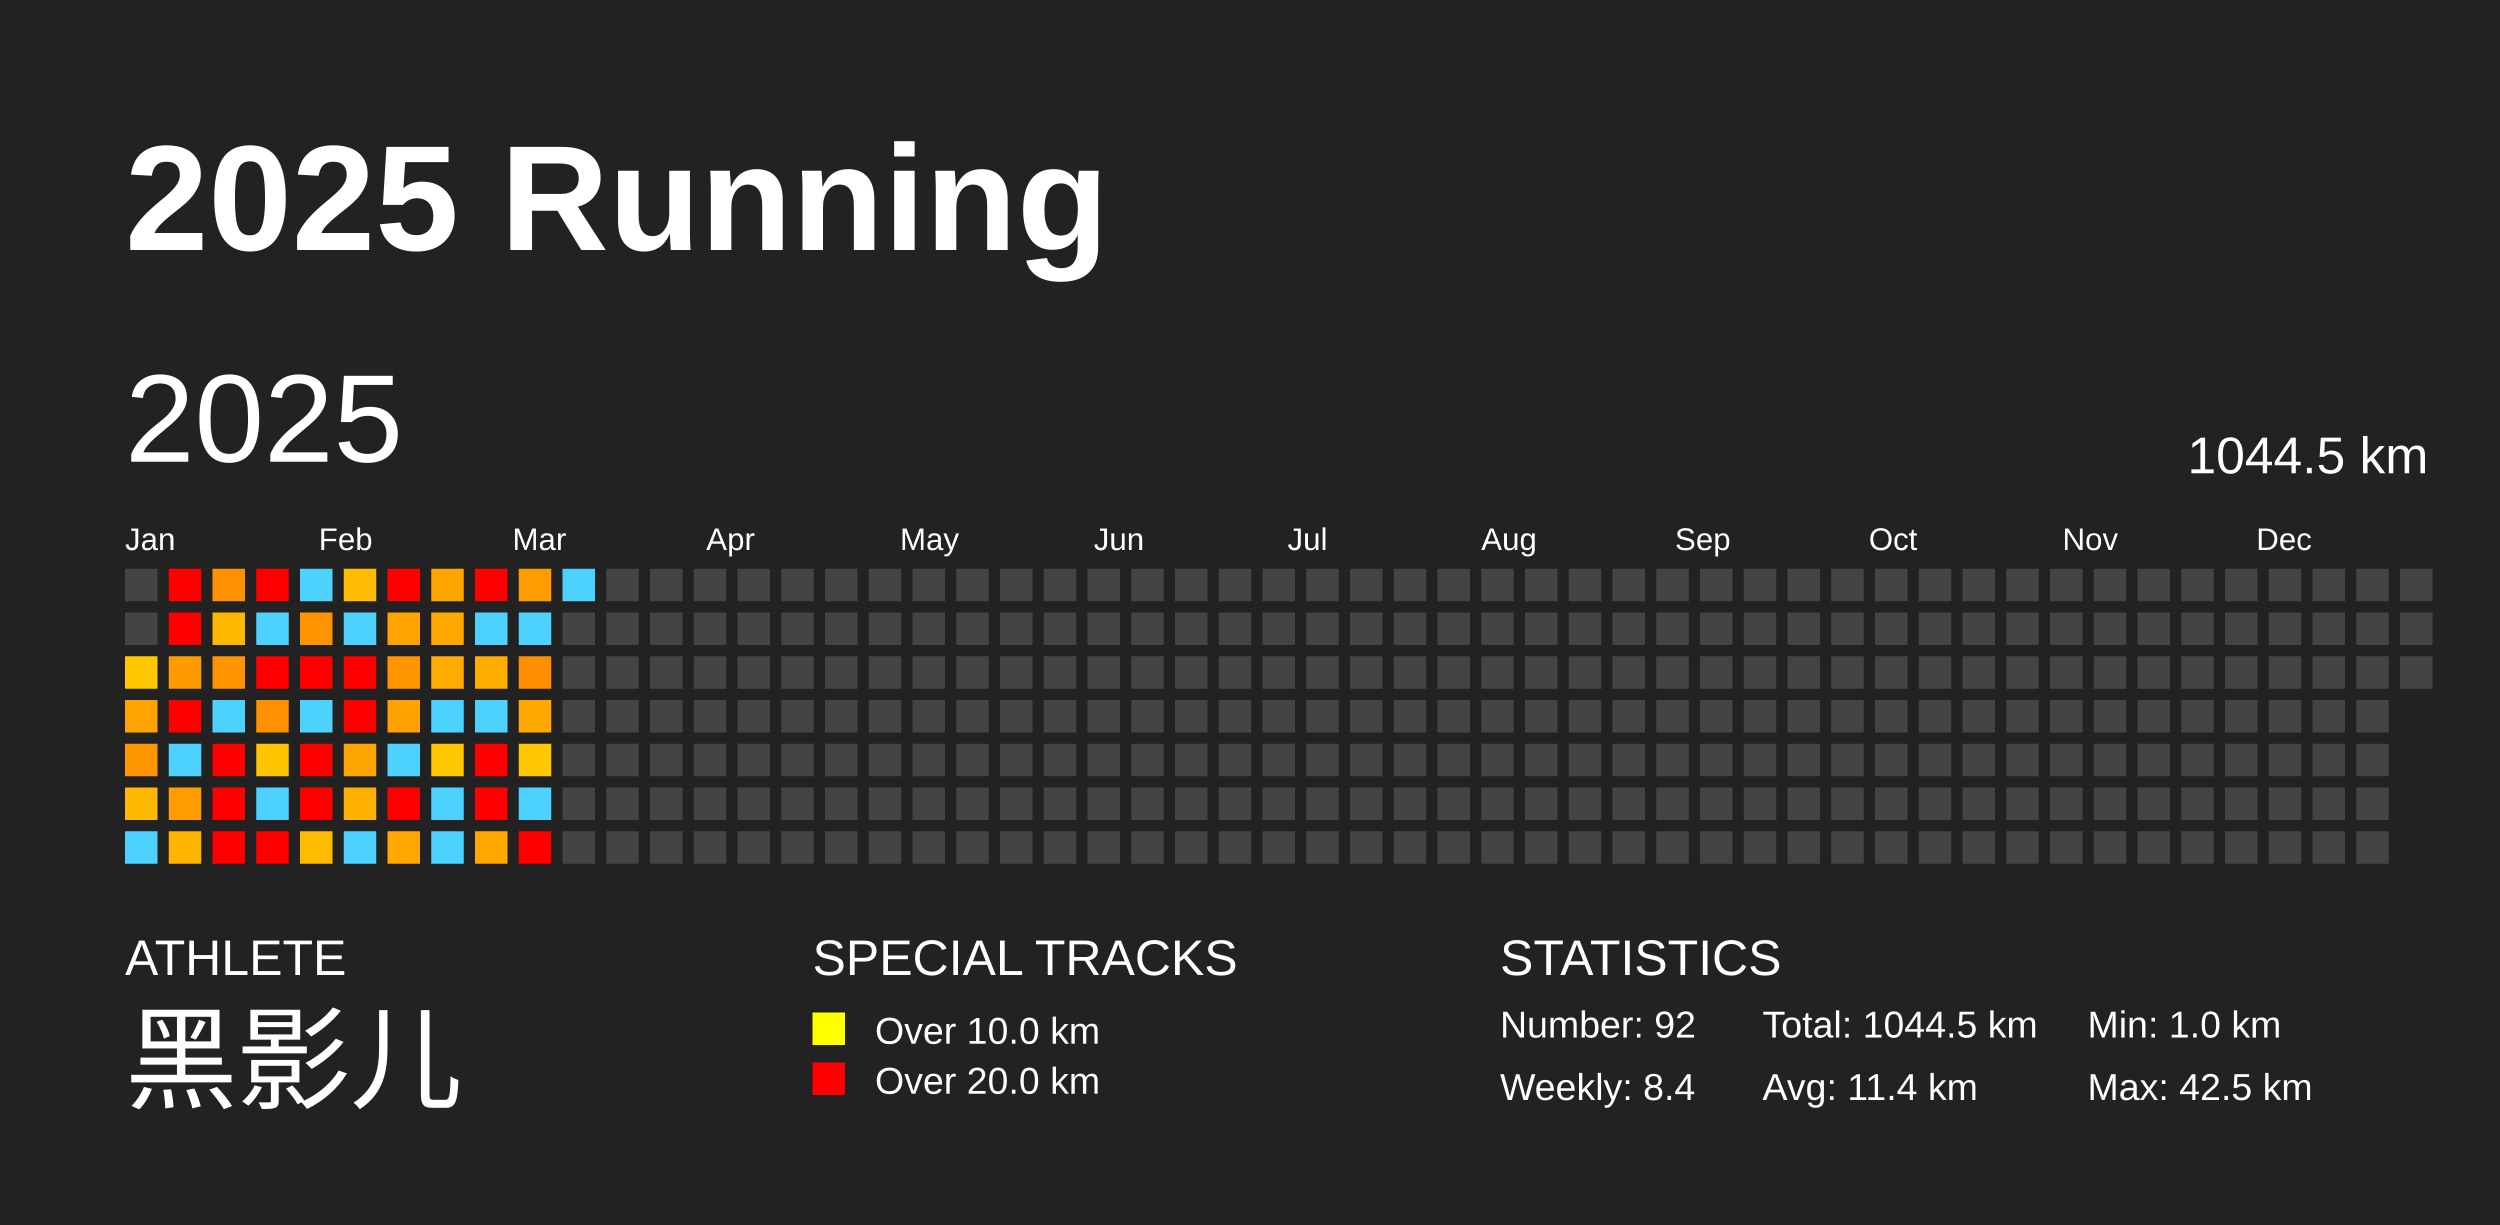
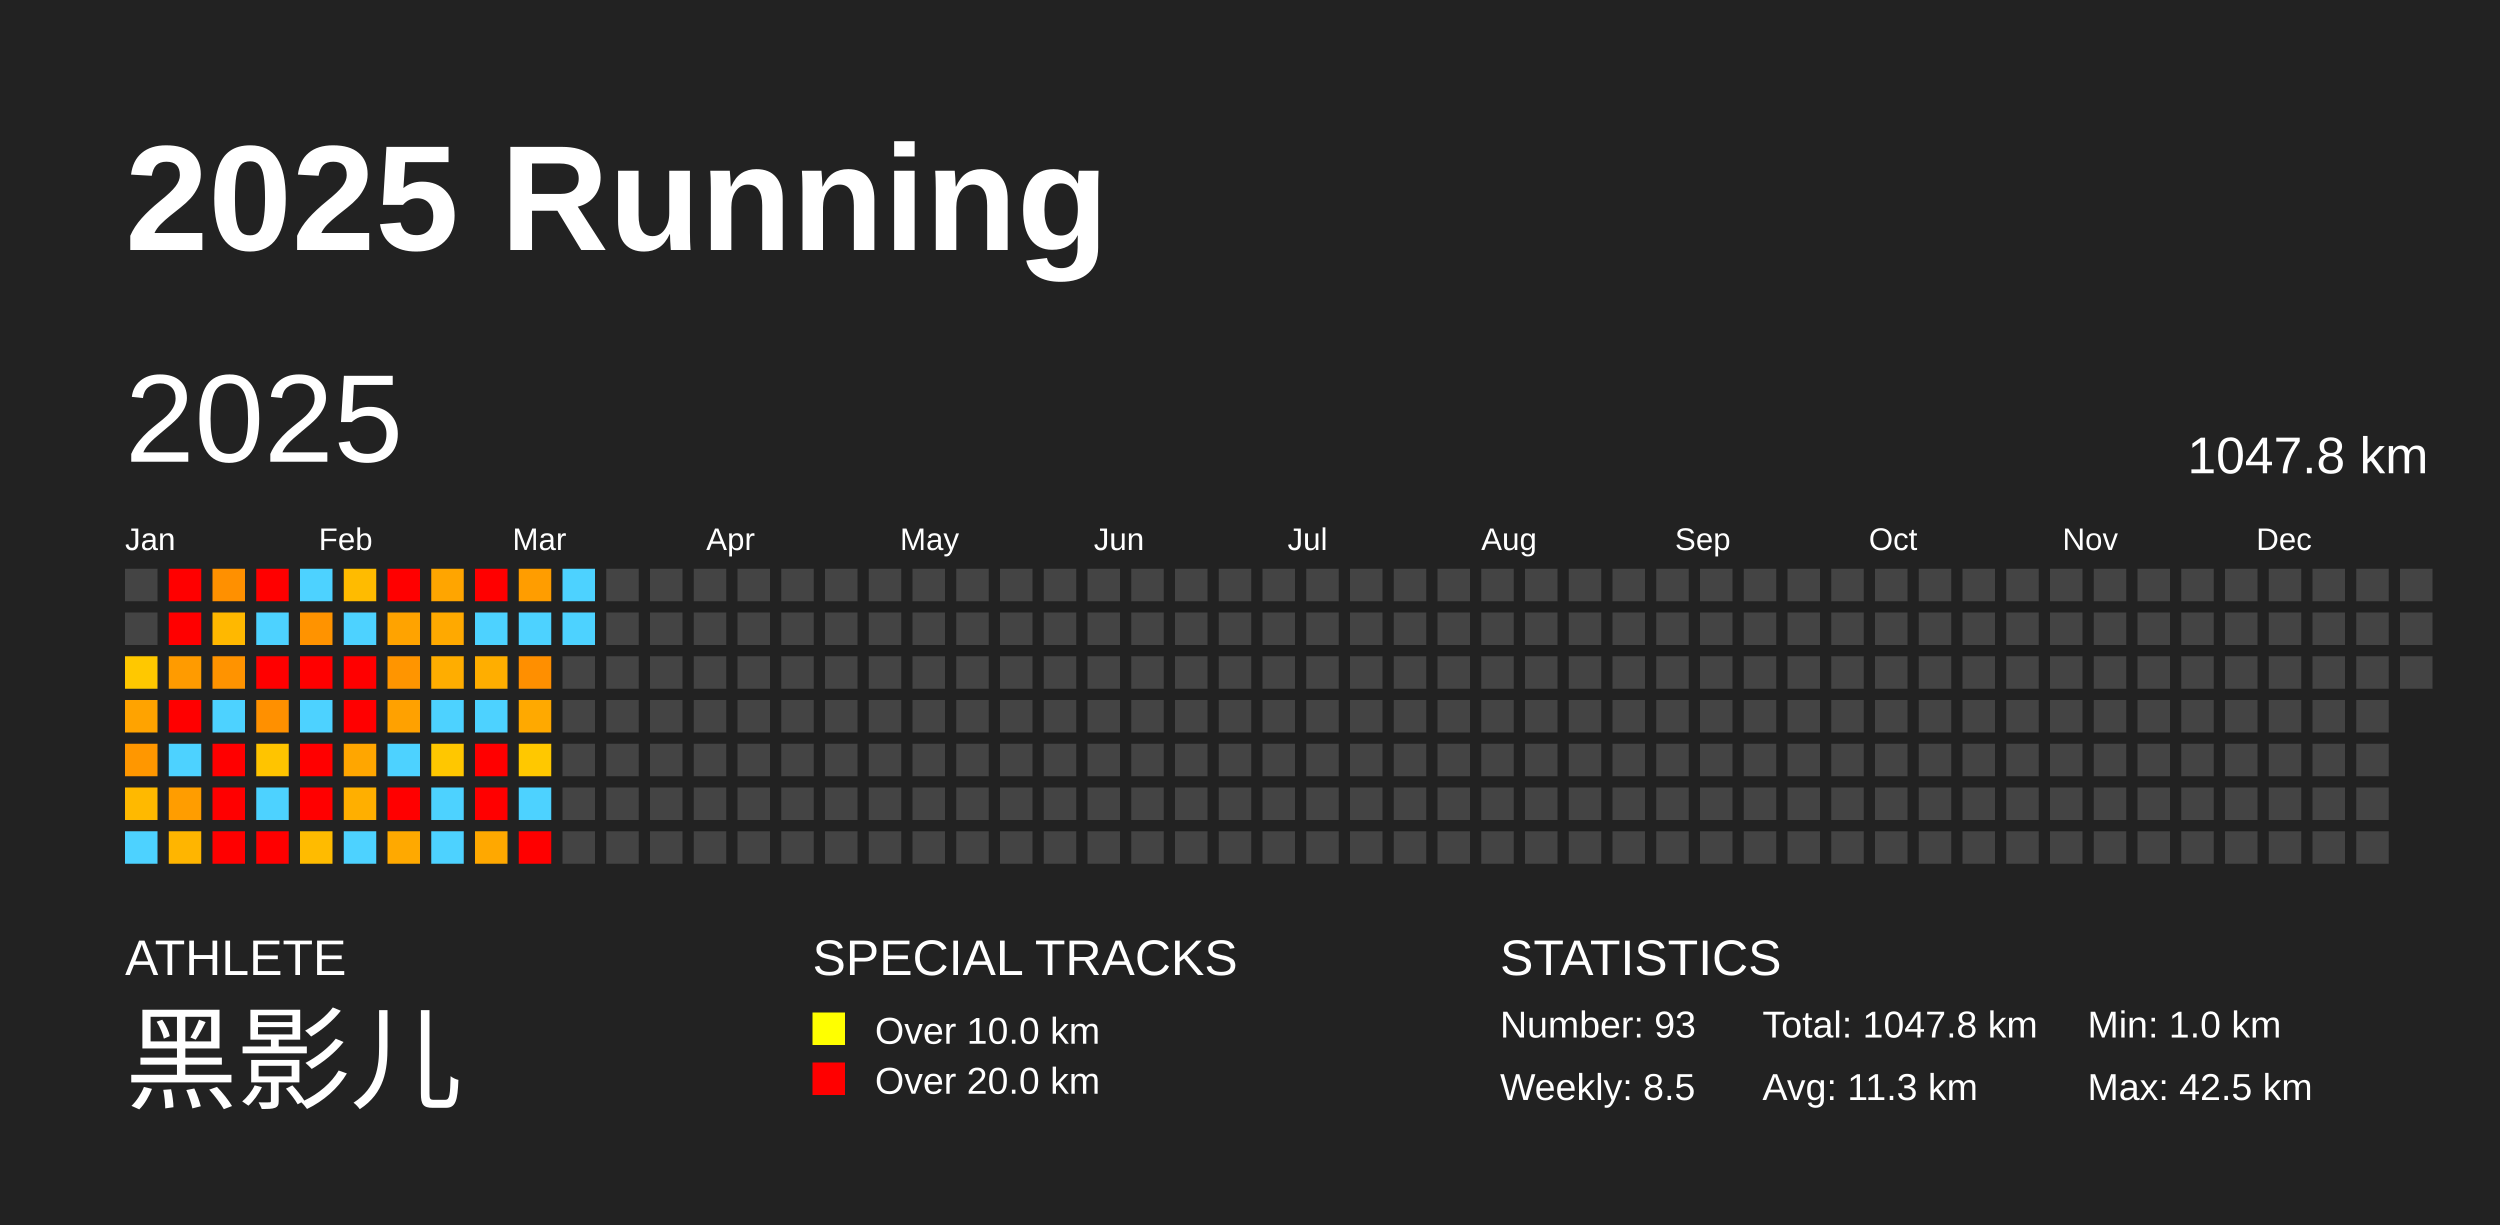
<svg xmlns="http://www.w3.org/2000/svg" baseProfile="full" height="98mm" version="1.1" viewBox="0,0,200,98" width="200mm">
  <defs />
  <rect fill="#222222" height="98" width="200" x="0" y="0" />
  <text fill="#FFFFFF" style="font-size:12px; font-family:Arial; font-weight:bold;" x="10" y="20">2025 Running</text>
  <text fill="#FFFFFF" style="font-size:4px; font-family:Arial" x="10" y="78">ATHLETE</text>
  <text fill="#FFFFFF" style="font-size:9px; font-family:Arial" x="10" y="88">黑影儿</text>
  <text fill="#FFFFFF" style="font-size:4px; font-family:Arial" x="65" y="78">SPECIAL TRACKS</text>
  <rect fill="yellow" height="2.6" width="2.6" x="65" y="81" />
  <text fill="#FFFFFF" style="font-size:3px; font-family:Arial" x="70" y="83.5">Over 10.0 km</text>
  <rect fill="red" height="2.6" width="2.6" x="65" y="85" />
  <text fill="#FFFFFF" style="font-size:3px; font-family:Arial" x="70" y="87.5">Over 20.0 km</text>
  <text fill="#FFFFFF" style="font-size:4px; font-family:Arial" x="120" y="78">STATISTICS</text>
-   <text fill="#FFFFFF" style="font-size:3px; font-family:Arial" x="120" y="83">Number: 92</text>
-   <text fill="#FFFFFF" style="font-size:3px; font-family:Arial" x="120" y="88">Weekly: 8.4</text>
-   <text fill="#FFFFFF" style="font-size:3px; font-family:Arial" x="141" y="83">Total: 1044.5 km</text>
-   <text fill="#FFFFFF" style="font-size:3px; font-family:Arial" x="141" y="88">Avg: 11.4 km</text>
+   <text fill="#FFFFFF" style="font-size:3px; font-family:Arial" x="120" y="83">Number: 93</text>
+   <text fill="#FFFFFF" style="font-size:3px; font-family:Arial" x="120" y="88">Weekly: 8.5</text>
+   <text fill="#FFFFFF" style="font-size:3px; font-family:Arial" x="141" y="83">Total: 1047.8 km</text>
+   <text fill="#FFFFFF" style="font-size:3px; font-family:Arial" x="141" y="88">Avg: 11.3 km</text>
  <text fill="#FFFFFF" style="font-size:3px; font-family:Arial" x="167" y="83">Min: 1.0 km</text>
  <text fill="#FFFFFF" style="font-size:3px; font-family:Arial" x="167" y="88">Max: 42.5 km</text>
  <text dominant-baseline="hanging" fill="#FFFFFF" style="font-size:10.0px; font-family:Arial;" x="10" y="30">2025</text>
-   <text dominant-baseline="hanging" fill="#FFFFFF" style="font-size:4.125px; font-family:Arial;" x="175" y="35">1044.5 km</text>
+   <text dominant-baseline="hanging" fill="#FFFFFF" style="font-size:4.125px; font-family:Arial;" x="175" y="35">1047.8 km</text>
  <text fill="#FFFFFF" style="font-size:2.5px; font-family:Arial" x="10.0" y="44">Jan</text>
  <text fill="#FFFFFF" style="font-size:2.5px; font-family:Arial" x="25.5" y="44">Feb</text>
  <text fill="#FFFFFF" style="font-size:2.5px; font-family:Arial" x="41.0" y="44">Mar</text>
  <text fill="#FFFFFF" style="font-size:2.5px; font-family:Arial" x="56.5" y="44">Apr</text>
  <text fill="#FFFFFF" style="font-size:2.5px; font-family:Arial" x="72.0" y="44">May</text>
  <text fill="#FFFFFF" style="font-size:2.5px; font-family:Arial" x="87.5" y="44">Jun</text>
  <text fill="#FFFFFF" style="font-size:2.5px; font-family:Arial" x="103.0" y="44">Jul</text>
  <text fill="#FFFFFF" style="font-size:2.5px; font-family:Arial" x="118.5" y="44">Aug</text>
  <text fill="#FFFFFF" style="font-size:2.5px; font-family:Arial" x="134.0" y="44">Sep</text>
  <text fill="#FFFFFF" style="font-size:2.5px; font-family:Arial" x="149.5" y="44">Oct</text>
  <text fill="#FFFFFF" style="font-size:2.5px; font-family:Arial" x="165.0" y="44">Nov</text>
  <text fill="#FFFFFF" style="font-size:2.5px; font-family:Arial" x="180.5" y="44">Dec</text>
  <rect fill="#444444" height="2.6" width="2.6" x="10.0" y="45.5" />
  <rect fill="#444444" height="2.6" width="2.6" x="10.0" y="49.0" />
  <rect fill="#ffc800" height="2.6" width="2.6" x="10.0" y="52.5" />
  <rect fill="#ffa300" height="2.6" width="2.6" x="10.0" y="56.0" />
  <rect fill="#ff9700" height="2.6" width="2.6" x="10.0" y="59.5" />
  <rect fill="#ffb900" height="2.6" width="2.6" x="10.0" y="63.0" />
  <rect fill="#4dd2ff" height="2.6" width="2.6" x="10.0" y="66.5" />
  <rect fill="red" height="2.6" width="2.6" x="13.5" y="45.5" />
  <rect fill="red" height="2.6" width="2.6" x="13.5" y="49.0" />
  <rect fill="#ff9b00" height="2.6" width="2.6" x="13.5" y="52.5" />
  <rect fill="red" height="2.6" width="2.6" x="13.5" y="56.0" />
  <rect fill="#4dd2ff" height="2.6" width="2.6" x="13.5" y="59.5" />
  <rect fill="#ff9d00" height="2.6" width="2.6" x="13.5" y="63.0" />
  <rect fill="#ffb500" height="2.6" width="2.6" x="13.5" y="66.5" />
  <rect fill="#ff9000" height="2.6" width="2.6" x="17.0" y="45.5" />
  <rect fill="#ffb800" height="2.6" width="2.6" x="17.0" y="49.0" />
  <rect fill="#ff9300" height="2.6" width="2.6" x="17.0" y="52.5" />
  <rect fill="#4dd2ff" height="2.6" width="2.6" x="17.0" y="56.0" />
  <rect fill="red" height="2.6" width="2.6" x="17.0" y="59.5" />
  <rect fill="red" height="2.6" width="2.6" x="17.0" y="63.0" />
  <rect fill="red" height="2.6" width="2.6" x="17.0" y="66.5" />
  <rect fill="red" height="2.6" width="2.6" x="20.5" y="45.5" />
  <rect fill="#4dd2ff" height="2.6" width="2.6" x="20.5" y="49.0" />
  <rect fill="red" height="2.6" width="2.6" x="20.5" y="52.5" />
  <rect fill="#ff9000" height="2.6" width="2.6" x="20.5" y="56.0" />
  <rect fill="#ffc400" height="2.6" width="2.6" x="20.5" y="59.5" />
  <rect fill="#4dd2ff" height="2.6" width="2.6" x="20.5" y="63.0" />
  <rect fill="red" height="2.6" width="2.6" x="20.5" y="66.5" />
  <rect fill="#4dd2ff" height="2.6" width="2.6" x="24.0" y="45.5" />
  <rect fill="#ff9300" height="2.6" width="2.6" x="24.0" y="49.0" />
  <rect fill="red" height="2.6" width="2.6" x="24.0" y="52.5" />
  <rect fill="#4dd2ff" height="2.6" width="2.6" x="24.0" y="56.0" />
  <rect fill="red" height="2.6" width="2.6" x="24.0" y="59.5" />
  <rect fill="red" height="2.6" width="2.6" x="24.0" y="63.0" />
  <rect fill="#ffbb00" height="2.6" width="2.6" x="24.0" y="66.5" />
  <rect fill="#ffbb00" height="2.6" width="2.6" x="27.5" y="45.5" />
  <rect fill="#4dd2ff" height="2.6" width="2.6" x="27.5" y="49.0" />
  <rect fill="red" height="2.6" width="2.6" x="27.5" y="52.5" />
  <rect fill="red" height="2.6" width="2.6" x="27.5" y="56.0" />
  <rect fill="#ffa600" height="2.6" width="2.6" x="27.5" y="59.5" />
  <rect fill="#ffaf00" height="2.6" width="2.6" x="27.5" y="63.0" />
  <rect fill="#4dd2ff" height="2.6" width="2.6" x="27.5" y="66.5" />
  <rect fill="red" height="2.6" width="2.6" x="31.0" y="45.5" />
  <rect fill="#ffa300" height="2.6" width="2.6" x="31.0" y="49.0" />
  <rect fill="#ff9500" height="2.6" width="2.6" x="31.0" y="52.5" />
  <rect fill="#ffa100" height="2.6" width="2.6" x="31.0" y="56.0" />
  <rect fill="#4dd2ff" height="2.6" width="2.6" x="31.0" y="59.5" />
  <rect fill="red" height="2.6" width="2.6" x="31.0" y="63.0" />
  <rect fill="#ffa900" height="2.6" width="2.6" x="31.0" y="66.5" />
  <rect fill="#ffa500" height="2.6" width="2.6" x="34.5" y="45.5" />
  <rect fill="#ffa900" height="2.6" width="2.6" x="34.5" y="49.0" />
  <rect fill="#ffad00" height="2.6" width="2.6" x="34.5" y="52.5" />
  <rect fill="#4dd2ff" height="2.6" width="2.6" x="34.5" y="56.0" />
  <rect fill="#ffc700" height="2.6" width="2.6" x="34.5" y="59.5" />
  <rect fill="#4dd2ff" height="2.6" width="2.6" x="34.5" y="63.0" />
  <rect fill="#4dd2ff" height="2.6" width="2.6" x="34.5" y="66.5" />
  <rect fill="red" height="2.6" width="2.6" x="38.0" y="45.5" />
  <rect fill="#4dd2ff" height="2.6" width="2.6" x="38.0" y="49.0" />
  <rect fill="#ffae00" height="2.6" width="2.6" x="38.0" y="52.5" />
  <rect fill="#4dd2ff" height="2.6" width="2.6" x="38.0" y="56.0" />
  <rect fill="red" height="2.6" width="2.6" x="38.0" y="59.5" />
  <rect fill="red" height="2.6" width="2.6" x="38.0" y="63.0" />
  <rect fill="#ffa800" height="2.6" width="2.6" x="38.0" y="66.5" />
  <rect fill="#ff9d00" height="2.6" width="2.6" x="41.5" y="45.5" />
  <rect fill="#4dd2ff" height="2.6" width="2.6" x="41.5" y="49.0" />
  <rect fill="#ff8f00" height="2.6" width="2.6" x="41.5" y="52.5" />
  <rect fill="#ffa900" height="2.6" width="2.6" x="41.5" y="56.0" />
  <rect fill="#ffc800" height="2.6" width="2.6" x="41.5" y="59.5" />
  <rect fill="#4dd2ff" height="2.6" width="2.6" x="41.5" y="63.0" />
  <rect fill="red" height="2.6" width="2.6" x="41.5" y="66.5" />
  <rect fill="#4dd2ff" height="2.6" width="2.6" x="45.0" y="45.5" />
-   <rect fill="#444444" height="2.6" width="2.6" x="45.0" y="49.0" />
+   <rect fill="#4dd2ff" height="2.6" width="2.6" x="45.0" y="49.0" />
  <rect fill="#444444" height="2.6" width="2.6" x="45.0" y="52.5" />
  <rect fill="#444444" height="2.6" width="2.6" x="45.0" y="56.0" />
  <rect fill="#444444" height="2.6" width="2.6" x="45.0" y="59.5" />
  <rect fill="#444444" height="2.6" width="2.6" x="45.0" y="63.0" />
  <rect fill="#444444" height="2.6" width="2.6" x="45.0" y="66.5" />
  <rect fill="#444444" height="2.6" width="2.6" x="48.5" y="45.5" />
  <rect fill="#444444" height="2.6" width="2.6" x="48.5" y="49.0" />
  <rect fill="#444444" height="2.6" width="2.6" x="48.5" y="52.5" />
  <rect fill="#444444" height="2.6" width="2.6" x="48.5" y="56.0" />
  <rect fill="#444444" height="2.6" width="2.6" x="48.5" y="59.5" />
  <rect fill="#444444" height="2.6" width="2.6" x="48.5" y="63.0" />
  <rect fill="#444444" height="2.6" width="2.6" x="48.5" y="66.5" />
  <rect fill="#444444" height="2.6" width="2.6" x="52.0" y="45.5" />
  <rect fill="#444444" height="2.6" width="2.6" x="52.0" y="49.0" />
  <rect fill="#444444" height="2.6" width="2.6" x="52.0" y="52.5" />
  <rect fill="#444444" height="2.6" width="2.6" x="52.0" y="56.0" />
  <rect fill="#444444" height="2.6" width="2.6" x="52.0" y="59.5" />
  <rect fill="#444444" height="2.6" width="2.6" x="52.0" y="63.0" />
  <rect fill="#444444" height="2.6" width="2.6" x="52.0" y="66.5" />
  <rect fill="#444444" height="2.6" width="2.6" x="55.5" y="45.5" />
  <rect fill="#444444" height="2.6" width="2.6" x="55.5" y="49.0" />
  <rect fill="#444444" height="2.6" width="2.6" x="55.5" y="52.5" />
  <rect fill="#444444" height="2.6" width="2.6" x="55.5" y="56.0" />
  <rect fill="#444444" height="2.6" width="2.6" x="55.5" y="59.5" />
  <rect fill="#444444" height="2.6" width="2.6" x="55.5" y="63.0" />
  <rect fill="#444444" height="2.6" width="2.6" x="55.5" y="66.5" />
  <rect fill="#444444" height="2.6" width="2.6" x="59.0" y="45.5" />
  <rect fill="#444444" height="2.6" width="2.6" x="59.0" y="49.0" />
  <rect fill="#444444" height="2.6" width="2.6" x="59.0" y="52.5" />
  <rect fill="#444444" height="2.6" width="2.6" x="59.0" y="56.0" />
  <rect fill="#444444" height="2.6" width="2.6" x="59.0" y="59.5" />
  <rect fill="#444444" height="2.6" width="2.6" x="59.0" y="63.0" />
  <rect fill="#444444" height="2.6" width="2.6" x="59.0" y="66.5" />
  <rect fill="#444444" height="2.6" width="2.6" x="62.5" y="45.5" />
  <rect fill="#444444" height="2.6" width="2.6" x="62.5" y="49.0" />
  <rect fill="#444444" height="2.6" width="2.6" x="62.5" y="52.5" />
  <rect fill="#444444" height="2.6" width="2.6" x="62.5" y="56.0" />
  <rect fill="#444444" height="2.6" width="2.6" x="62.5" y="59.5" />
  <rect fill="#444444" height="2.6" width="2.6" x="62.5" y="63.0" />
  <rect fill="#444444" height="2.6" width="2.6" x="62.5" y="66.5" />
  <rect fill="#444444" height="2.6" width="2.6" x="66.0" y="45.5" />
  <rect fill="#444444" height="2.6" width="2.6" x="66.0" y="49.0" />
  <rect fill="#444444" height="2.6" width="2.6" x="66.0" y="52.5" />
  <rect fill="#444444" height="2.6" width="2.6" x="66.0" y="56.0" />
  <rect fill="#444444" height="2.6" width="2.6" x="66.0" y="59.5" />
  <rect fill="#444444" height="2.6" width="2.6" x="66.0" y="63.0" />
  <rect fill="#444444" height="2.6" width="2.6" x="66.0" y="66.5" />
  <rect fill="#444444" height="2.6" width="2.6" x="69.5" y="45.5" />
  <rect fill="#444444" height="2.6" width="2.6" x="69.5" y="49.0" />
  <rect fill="#444444" height="2.6" width="2.6" x="69.5" y="52.5" />
  <rect fill="#444444" height="2.6" width="2.6" x="69.5" y="56.0" />
  <rect fill="#444444" height="2.6" width="2.6" x="69.5" y="59.5" />
  <rect fill="#444444" height="2.6" width="2.6" x="69.5" y="63.0" />
  <rect fill="#444444" height="2.6" width="2.6" x="69.5" y="66.5" />
  <rect fill="#444444" height="2.6" width="2.6" x="73.0" y="45.5" />
  <rect fill="#444444" height="2.6" width="2.6" x="73.0" y="49.0" />
  <rect fill="#444444" height="2.6" width="2.6" x="73.0" y="52.5" />
  <rect fill="#444444" height="2.6" width="2.6" x="73.0" y="56.0" />
  <rect fill="#444444" height="2.6" width="2.6" x="73.0" y="59.5" />
  <rect fill="#444444" height="2.6" width="2.6" x="73.0" y="63.0" />
  <rect fill="#444444" height="2.6" width="2.6" x="73.0" y="66.5" />
  <rect fill="#444444" height="2.6" width="2.6" x="76.5" y="45.5" />
  <rect fill="#444444" height="2.6" width="2.6" x="76.5" y="49.0" />
  <rect fill="#444444" height="2.6" width="2.6" x="76.5" y="52.5" />
  <rect fill="#444444" height="2.6" width="2.6" x="76.5" y="56.0" />
  <rect fill="#444444" height="2.6" width="2.6" x="76.5" y="59.5" />
  <rect fill="#444444" height="2.6" width="2.6" x="76.5" y="63.0" />
  <rect fill="#444444" height="2.6" width="2.6" x="76.5" y="66.5" />
  <rect fill="#444444" height="2.6" width="2.6" x="80.0" y="45.5" />
  <rect fill="#444444" height="2.6" width="2.6" x="80.0" y="49.0" />
  <rect fill="#444444" height="2.6" width="2.6" x="80.0" y="52.5" />
  <rect fill="#444444" height="2.6" width="2.6" x="80.0" y="56.0" />
  <rect fill="#444444" height="2.6" width="2.6" x="80.0" y="59.5" />
  <rect fill="#444444" height="2.6" width="2.6" x="80.0" y="63.0" />
  <rect fill="#444444" height="2.6" width="2.6" x="80.0" y="66.5" />
  <rect fill="#444444" height="2.6" width="2.6" x="83.5" y="45.5" />
  <rect fill="#444444" height="2.6" width="2.6" x="83.5" y="49.0" />
  <rect fill="#444444" height="2.6" width="2.6" x="83.5" y="52.5" />
  <rect fill="#444444" height="2.6" width="2.6" x="83.5" y="56.0" />
  <rect fill="#444444" height="2.6" width="2.6" x="83.5" y="59.5" />
  <rect fill="#444444" height="2.6" width="2.6" x="83.5" y="63.0" />
  <rect fill="#444444" height="2.6" width="2.6" x="83.5" y="66.5" />
  <rect fill="#444444" height="2.6" width="2.6" x="87.0" y="45.5" />
  <rect fill="#444444" height="2.6" width="2.6" x="87.0" y="49.0" />
  <rect fill="#444444" height="2.6" width="2.6" x="87.0" y="52.5" />
  <rect fill="#444444" height="2.6" width="2.6" x="87.0" y="56.0" />
  <rect fill="#444444" height="2.6" width="2.6" x="87.0" y="59.5" />
  <rect fill="#444444" height="2.6" width="2.6" x="87.0" y="63.0" />
  <rect fill="#444444" height="2.6" width="2.6" x="87.0" y="66.5" />
  <rect fill="#444444" height="2.6" width="2.6" x="90.5" y="45.5" />
  <rect fill="#444444" height="2.6" width="2.6" x="90.5" y="49.0" />
  <rect fill="#444444" height="2.6" width="2.6" x="90.5" y="52.5" />
  <rect fill="#444444" height="2.6" width="2.6" x="90.5" y="56.0" />
  <rect fill="#444444" height="2.6" width="2.6" x="90.5" y="59.5" />
  <rect fill="#444444" height="2.6" width="2.6" x="90.5" y="63.0" />
  <rect fill="#444444" height="2.6" width="2.6" x="90.5" y="66.5" />
  <rect fill="#444444" height="2.6" width="2.6" x="94.0" y="45.5" />
  <rect fill="#444444" height="2.6" width="2.6" x="94.0" y="49.0" />
  <rect fill="#444444" height="2.6" width="2.6" x="94.0" y="52.5" />
  <rect fill="#444444" height="2.6" width="2.6" x="94.0" y="56.0" />
  <rect fill="#444444" height="2.6" width="2.6" x="94.0" y="59.5" />
  <rect fill="#444444" height="2.6" width="2.6" x="94.0" y="63.0" />
  <rect fill="#444444" height="2.6" width="2.6" x="94.0" y="66.5" />
  <rect fill="#444444" height="2.6" width="2.6" x="97.5" y="45.5" />
  <rect fill="#444444" height="2.6" width="2.6" x="97.5" y="49.0" />
  <rect fill="#444444" height="2.6" width="2.6" x="97.5" y="52.5" />
  <rect fill="#444444" height="2.6" width="2.6" x="97.5" y="56.0" />
  <rect fill="#444444" height="2.6" width="2.6" x="97.5" y="59.5" />
  <rect fill="#444444" height="2.6" width="2.6" x="97.5" y="63.0" />
  <rect fill="#444444" height="2.6" width="2.6" x="97.5" y="66.5" />
  <rect fill="#444444" height="2.6" width="2.6" x="101.0" y="45.5" />
  <rect fill="#444444" height="2.6" width="2.6" x="101.0" y="49.0" />
  <rect fill="#444444" height="2.6" width="2.6" x="101.0" y="52.5" />
  <rect fill="#444444" height="2.6" width="2.6" x="101.0" y="56.0" />
  <rect fill="#444444" height="2.6" width="2.6" x="101.0" y="59.5" />
  <rect fill="#444444" height="2.6" width="2.6" x="101.0" y="63.0" />
  <rect fill="#444444" height="2.6" width="2.6" x="101.0" y="66.5" />
  <rect fill="#444444" height="2.6" width="2.6" x="104.5" y="45.5" />
  <rect fill="#444444" height="2.6" width="2.6" x="104.5" y="49.0" />
  <rect fill="#444444" height="2.6" width="2.6" x="104.5" y="52.5" />
  <rect fill="#444444" height="2.6" width="2.6" x="104.5" y="56.0" />
  <rect fill="#444444" height="2.6" width="2.6" x="104.5" y="59.5" />
  <rect fill="#444444" height="2.6" width="2.6" x="104.5" y="63.0" />
  <rect fill="#444444" height="2.6" width="2.6" x="104.5" y="66.5" />
  <rect fill="#444444" height="2.6" width="2.6" x="108.0" y="45.5" />
  <rect fill="#444444" height="2.6" width="2.6" x="108.0" y="49.0" />
  <rect fill="#444444" height="2.6" width="2.6" x="108.0" y="52.5" />
  <rect fill="#444444" height="2.6" width="2.6" x="108.0" y="56.0" />
  <rect fill="#444444" height="2.6" width="2.6" x="108.0" y="59.5" />
  <rect fill="#444444" height="2.6" width="2.6" x="108.0" y="63.0" />
  <rect fill="#444444" height="2.6" width="2.6" x="108.0" y="66.5" />
  <rect fill="#444444" height="2.6" width="2.6" x="111.5" y="45.5" />
  <rect fill="#444444" height="2.6" width="2.6" x="111.5" y="49.0" />
  <rect fill="#444444" height="2.6" width="2.6" x="111.5" y="52.5" />
  <rect fill="#444444" height="2.6" width="2.6" x="111.5" y="56.0" />
  <rect fill="#444444" height="2.6" width="2.6" x="111.5" y="59.5" />
  <rect fill="#444444" height="2.6" width="2.6" x="111.5" y="63.0" />
  <rect fill="#444444" height="2.6" width="2.6" x="111.5" y="66.5" />
  <rect fill="#444444" height="2.6" width="2.6" x="115.0" y="45.5" />
  <rect fill="#444444" height="2.6" width="2.6" x="115.0" y="49.0" />
  <rect fill="#444444" height="2.6" width="2.6" x="115.0" y="52.5" />
  <rect fill="#444444" height="2.6" width="2.6" x="115.0" y="56.0" />
  <rect fill="#444444" height="2.6" width="2.6" x="115.0" y="59.5" />
  <rect fill="#444444" height="2.6" width="2.6" x="115.0" y="63.0" />
  <rect fill="#444444" height="2.6" width="2.6" x="115.0" y="66.5" />
  <rect fill="#444444" height="2.6" width="2.6" x="118.5" y="45.5" />
  <rect fill="#444444" height="2.6" width="2.6" x="118.5" y="49.0" />
  <rect fill="#444444" height="2.6" width="2.6" x="118.5" y="52.5" />
  <rect fill="#444444" height="2.6" width="2.6" x="118.5" y="56.0" />
  <rect fill="#444444" height="2.6" width="2.6" x="118.5" y="59.5" />
  <rect fill="#444444" height="2.6" width="2.6" x="118.5" y="63.0" />
  <rect fill="#444444" height="2.6" width="2.6" x="118.5" y="66.5" />
  <rect fill="#444444" height="2.6" width="2.6" x="122.0" y="45.5" />
  <rect fill="#444444" height="2.6" width="2.6" x="122.0" y="49.0" />
  <rect fill="#444444" height="2.6" width="2.6" x="122.0" y="52.5" />
  <rect fill="#444444" height="2.6" width="2.6" x="122.0" y="56.0" />
  <rect fill="#444444" height="2.6" width="2.6" x="122.0" y="59.5" />
  <rect fill="#444444" height="2.6" width="2.6" x="122.0" y="63.0" />
  <rect fill="#444444" height="2.6" width="2.6" x="122.0" y="66.5" />
  <rect fill="#444444" height="2.6" width="2.6" x="125.5" y="45.5" />
  <rect fill="#444444" height="2.6" width="2.6" x="125.5" y="49.0" />
  <rect fill="#444444" height="2.6" width="2.6" x="125.5" y="52.5" />
  <rect fill="#444444" height="2.6" width="2.6" x="125.5" y="56.0" />
  <rect fill="#444444" height="2.6" width="2.6" x="125.5" y="59.5" />
  <rect fill="#444444" height="2.6" width="2.6" x="125.5" y="63.0" />
  <rect fill="#444444" height="2.6" width="2.6" x="125.5" y="66.5" />
  <rect fill="#444444" height="2.6" width="2.6" x="129.0" y="45.5" />
  <rect fill="#444444" height="2.6" width="2.6" x="129.0" y="49.0" />
  <rect fill="#444444" height="2.6" width="2.6" x="129.0" y="52.5" />
  <rect fill="#444444" height="2.6" width="2.6" x="129.0" y="56.0" />
  <rect fill="#444444" height="2.6" width="2.6" x="129.0" y="59.5" />
  <rect fill="#444444" height="2.6" width="2.6" x="129.0" y="63.0" />
  <rect fill="#444444" height="2.6" width="2.6" x="129.0" y="66.5" />
  <rect fill="#444444" height="2.6" width="2.6" x="132.5" y="45.5" />
  <rect fill="#444444" height="2.6" width="2.6" x="132.5" y="49.0" />
  <rect fill="#444444" height="2.6" width="2.6" x="132.5" y="52.5" />
  <rect fill="#444444" height="2.6" width="2.6" x="132.5" y="56.0" />
  <rect fill="#444444" height="2.6" width="2.6" x="132.5" y="59.5" />
  <rect fill="#444444" height="2.6" width="2.6" x="132.5" y="63.0" />
  <rect fill="#444444" height="2.6" width="2.6" x="132.5" y="66.5" />
  <rect fill="#444444" height="2.6" width="2.6" x="136.0" y="45.5" />
  <rect fill="#444444" height="2.6" width="2.6" x="136.0" y="49.0" />
  <rect fill="#444444" height="2.6" width="2.6" x="136.0" y="52.5" />
  <rect fill="#444444" height="2.6" width="2.6" x="136.0" y="56.0" />
  <rect fill="#444444" height="2.6" width="2.6" x="136.0" y="59.5" />
  <rect fill="#444444" height="2.6" width="2.6" x="136.0" y="63.0" />
  <rect fill="#444444" height="2.6" width="2.6" x="136.0" y="66.5" />
  <rect fill="#444444" height="2.6" width="2.6" x="139.5" y="45.5" />
  <rect fill="#444444" height="2.6" width="2.6" x="139.5" y="49.0" />
  <rect fill="#444444" height="2.6" width="2.6" x="139.5" y="52.5" />
  <rect fill="#444444" height="2.6" width="2.6" x="139.5" y="56.0" />
  <rect fill="#444444" height="2.6" width="2.6" x="139.5" y="59.5" />
  <rect fill="#444444" height="2.6" width="2.6" x="139.5" y="63.0" />
  <rect fill="#444444" height="2.6" width="2.6" x="139.5" y="66.5" />
  <rect fill="#444444" height="2.6" width="2.6" x="143.0" y="45.5" />
  <rect fill="#444444" height="2.6" width="2.6" x="143.0" y="49.0" />
  <rect fill="#444444" height="2.6" width="2.6" x="143.0" y="52.5" />
  <rect fill="#444444" height="2.6" width="2.6" x="143.0" y="56.0" />
  <rect fill="#444444" height="2.6" width="2.6" x="143.0" y="59.5" />
  <rect fill="#444444" height="2.6" width="2.6" x="143.0" y="63.0" />
  <rect fill="#444444" height="2.6" width="2.6" x="143.0" y="66.5" />
  <rect fill="#444444" height="2.6" width="2.6" x="146.5" y="45.5" />
  <rect fill="#444444" height="2.6" width="2.6" x="146.5" y="49.0" />
  <rect fill="#444444" height="2.6" width="2.6" x="146.5" y="52.5" />
  <rect fill="#444444" height="2.6" width="2.6" x="146.5" y="56.0" />
  <rect fill="#444444" height="2.6" width="2.6" x="146.5" y="59.5" />
  <rect fill="#444444" height="2.6" width="2.6" x="146.5" y="63.0" />
  <rect fill="#444444" height="2.6" width="2.6" x="146.5" y="66.5" />
  <rect fill="#444444" height="2.6" width="2.6" x="150.0" y="45.5" />
  <rect fill="#444444" height="2.6" width="2.6" x="150.0" y="49.0" />
  <rect fill="#444444" height="2.6" width="2.6" x="150.0" y="52.5" />
  <rect fill="#444444" height="2.6" width="2.6" x="150.0" y="56.0" />
  <rect fill="#444444" height="2.6" width="2.6" x="150.0" y="59.5" />
  <rect fill="#444444" height="2.6" width="2.6" x="150.0" y="63.0" />
  <rect fill="#444444" height="2.6" width="2.6" x="150.0" y="66.5" />
  <rect fill="#444444" height="2.6" width="2.6" x="153.5" y="45.5" />
  <rect fill="#444444" height="2.6" width="2.6" x="153.5" y="49.0" />
  <rect fill="#444444" height="2.6" width="2.6" x="153.5" y="52.5" />
  <rect fill="#444444" height="2.6" width="2.6" x="153.5" y="56.0" />
  <rect fill="#444444" height="2.6" width="2.6" x="153.5" y="59.5" />
  <rect fill="#444444" height="2.6" width="2.6" x="153.5" y="63.0" />
  <rect fill="#444444" height="2.6" width="2.6" x="153.5" y="66.5" />
  <rect fill="#444444" height="2.6" width="2.6" x="157.0" y="45.5" />
  <rect fill="#444444" height="2.6" width="2.6" x="157.0" y="49.0" />
  <rect fill="#444444" height="2.6" width="2.6" x="157.0" y="52.5" />
  <rect fill="#444444" height="2.6" width="2.6" x="157.0" y="56.0" />
  <rect fill="#444444" height="2.6" width="2.6" x="157.0" y="59.5" />
  <rect fill="#444444" height="2.6" width="2.6" x="157.0" y="63.0" />
  <rect fill="#444444" height="2.6" width="2.6" x="157.0" y="66.5" />
  <rect fill="#444444" height="2.6" width="2.6" x="160.5" y="45.5" />
  <rect fill="#444444" height="2.6" width="2.6" x="160.5" y="49.0" />
  <rect fill="#444444" height="2.6" width="2.6" x="160.5" y="52.5" />
  <rect fill="#444444" height="2.6" width="2.6" x="160.5" y="56.0" />
  <rect fill="#444444" height="2.6" width="2.6" x="160.5" y="59.5" />
  <rect fill="#444444" height="2.6" width="2.6" x="160.5" y="63.0" />
  <rect fill="#444444" height="2.6" width="2.6" x="160.5" y="66.5" />
  <rect fill="#444444" height="2.6" width="2.6" x="164.0" y="45.5" />
  <rect fill="#444444" height="2.6" width="2.6" x="164.0" y="49.0" />
  <rect fill="#444444" height="2.6" width="2.6" x="164.0" y="52.5" />
  <rect fill="#444444" height="2.6" width="2.6" x="164.0" y="56.0" />
  <rect fill="#444444" height="2.6" width="2.6" x="164.0" y="59.5" />
  <rect fill="#444444" height="2.6" width="2.6" x="164.0" y="63.0" />
  <rect fill="#444444" height="2.6" width="2.6" x="164.0" y="66.5" />
  <rect fill="#444444" height="2.6" width="2.6" x="167.5" y="45.5" />
  <rect fill="#444444" height="2.6" width="2.6" x="167.5" y="49.0" />
  <rect fill="#444444" height="2.6" width="2.6" x="167.5" y="52.5" />
  <rect fill="#444444" height="2.6" width="2.6" x="167.5" y="56.0" />
  <rect fill="#444444" height="2.6" width="2.6" x="167.5" y="59.5" />
  <rect fill="#444444" height="2.6" width="2.6" x="167.5" y="63.0" />
  <rect fill="#444444" height="2.6" width="2.6" x="167.5" y="66.5" />
  <rect fill="#444444" height="2.6" width="2.6" x="171.0" y="45.5" />
  <rect fill="#444444" height="2.6" width="2.6" x="171.0" y="49.0" />
  <rect fill="#444444" height="2.6" width="2.6" x="171.0" y="52.5" />
  <rect fill="#444444" height="2.6" width="2.6" x="171.0" y="56.0" />
  <rect fill="#444444" height="2.6" width="2.6" x="171.0" y="59.5" />
  <rect fill="#444444" height="2.6" width="2.6" x="171.0" y="63.0" />
  <rect fill="#444444" height="2.6" width="2.6" x="171.0" y="66.5" />
  <rect fill="#444444" height="2.6" width="2.6" x="174.5" y="45.5" />
  <rect fill="#444444" height="2.6" width="2.6" x="174.5" y="49.0" />
  <rect fill="#444444" height="2.6" width="2.6" x="174.5" y="52.5" />
  <rect fill="#444444" height="2.6" width="2.6" x="174.5" y="56.0" />
  <rect fill="#444444" height="2.6" width="2.6" x="174.5" y="59.5" />
  <rect fill="#444444" height="2.6" width="2.6" x="174.5" y="63.0" />
  <rect fill="#444444" height="2.6" width="2.6" x="174.5" y="66.5" />
  <rect fill="#444444" height="2.6" width="2.6" x="178.0" y="45.5" />
  <rect fill="#444444" height="2.6" width="2.6" x="178.0" y="49.0" />
  <rect fill="#444444" height="2.6" width="2.6" x="178.0" y="52.5" />
  <rect fill="#444444" height="2.6" width="2.6" x="178.0" y="56.0" />
  <rect fill="#444444" height="2.6" width="2.6" x="178.0" y="59.5" />
  <rect fill="#444444" height="2.6" width="2.6" x="178.0" y="63.0" />
  <rect fill="#444444" height="2.6" width="2.6" x="178.0" y="66.5" />
  <rect fill="#444444" height="2.6" width="2.6" x="181.5" y="45.5" />
  <rect fill="#444444" height="2.6" width="2.6" x="181.5" y="49.0" />
  <rect fill="#444444" height="2.6" width="2.6" x="181.5" y="52.5" />
  <rect fill="#444444" height="2.6" width="2.6" x="181.5" y="56.0" />
  <rect fill="#444444" height="2.6" width="2.6" x="181.5" y="59.5" />
  <rect fill="#444444" height="2.6" width="2.6" x="181.5" y="63.0" />
  <rect fill="#444444" height="2.6" width="2.6" x="181.5" y="66.5" />
  <rect fill="#444444" height="2.6" width="2.6" x="185.0" y="45.5" />
  <rect fill="#444444" height="2.6" width="2.6" x="185.0" y="49.0" />
  <rect fill="#444444" height="2.6" width="2.6" x="185.0" y="52.5" />
  <rect fill="#444444" height="2.6" width="2.6" x="185.0" y="56.0" />
  <rect fill="#444444" height="2.6" width="2.6" x="185.0" y="59.5" />
  <rect fill="#444444" height="2.6" width="2.6" x="185.0" y="63.0" />
  <rect fill="#444444" height="2.6" width="2.6" x="185.0" y="66.5" />
  <rect fill="#444444" height="2.6" width="2.6" x="188.5" y="45.5" />
  <rect fill="#444444" height="2.6" width="2.6" x="188.5" y="49.0" />
  <rect fill="#444444" height="2.6" width="2.6" x="188.5" y="52.5" />
  <rect fill="#444444" height="2.6" width="2.6" x="188.5" y="56.0" />
  <rect fill="#444444" height="2.6" width="2.6" x="188.5" y="59.5" />
  <rect fill="#444444" height="2.6" width="2.6" x="188.5" y="63.0" />
  <rect fill="#444444" height="2.6" width="2.6" x="188.5" y="66.5" />
  <rect fill="#444444" height="2.6" width="2.6" x="192.0" y="45.5" />
  <rect fill="#444444" height="2.6" width="2.6" x="192.0" y="49.0" />
  <rect fill="#444444" height="2.6" width="2.6" x="192.0" y="52.5" />
</svg>
